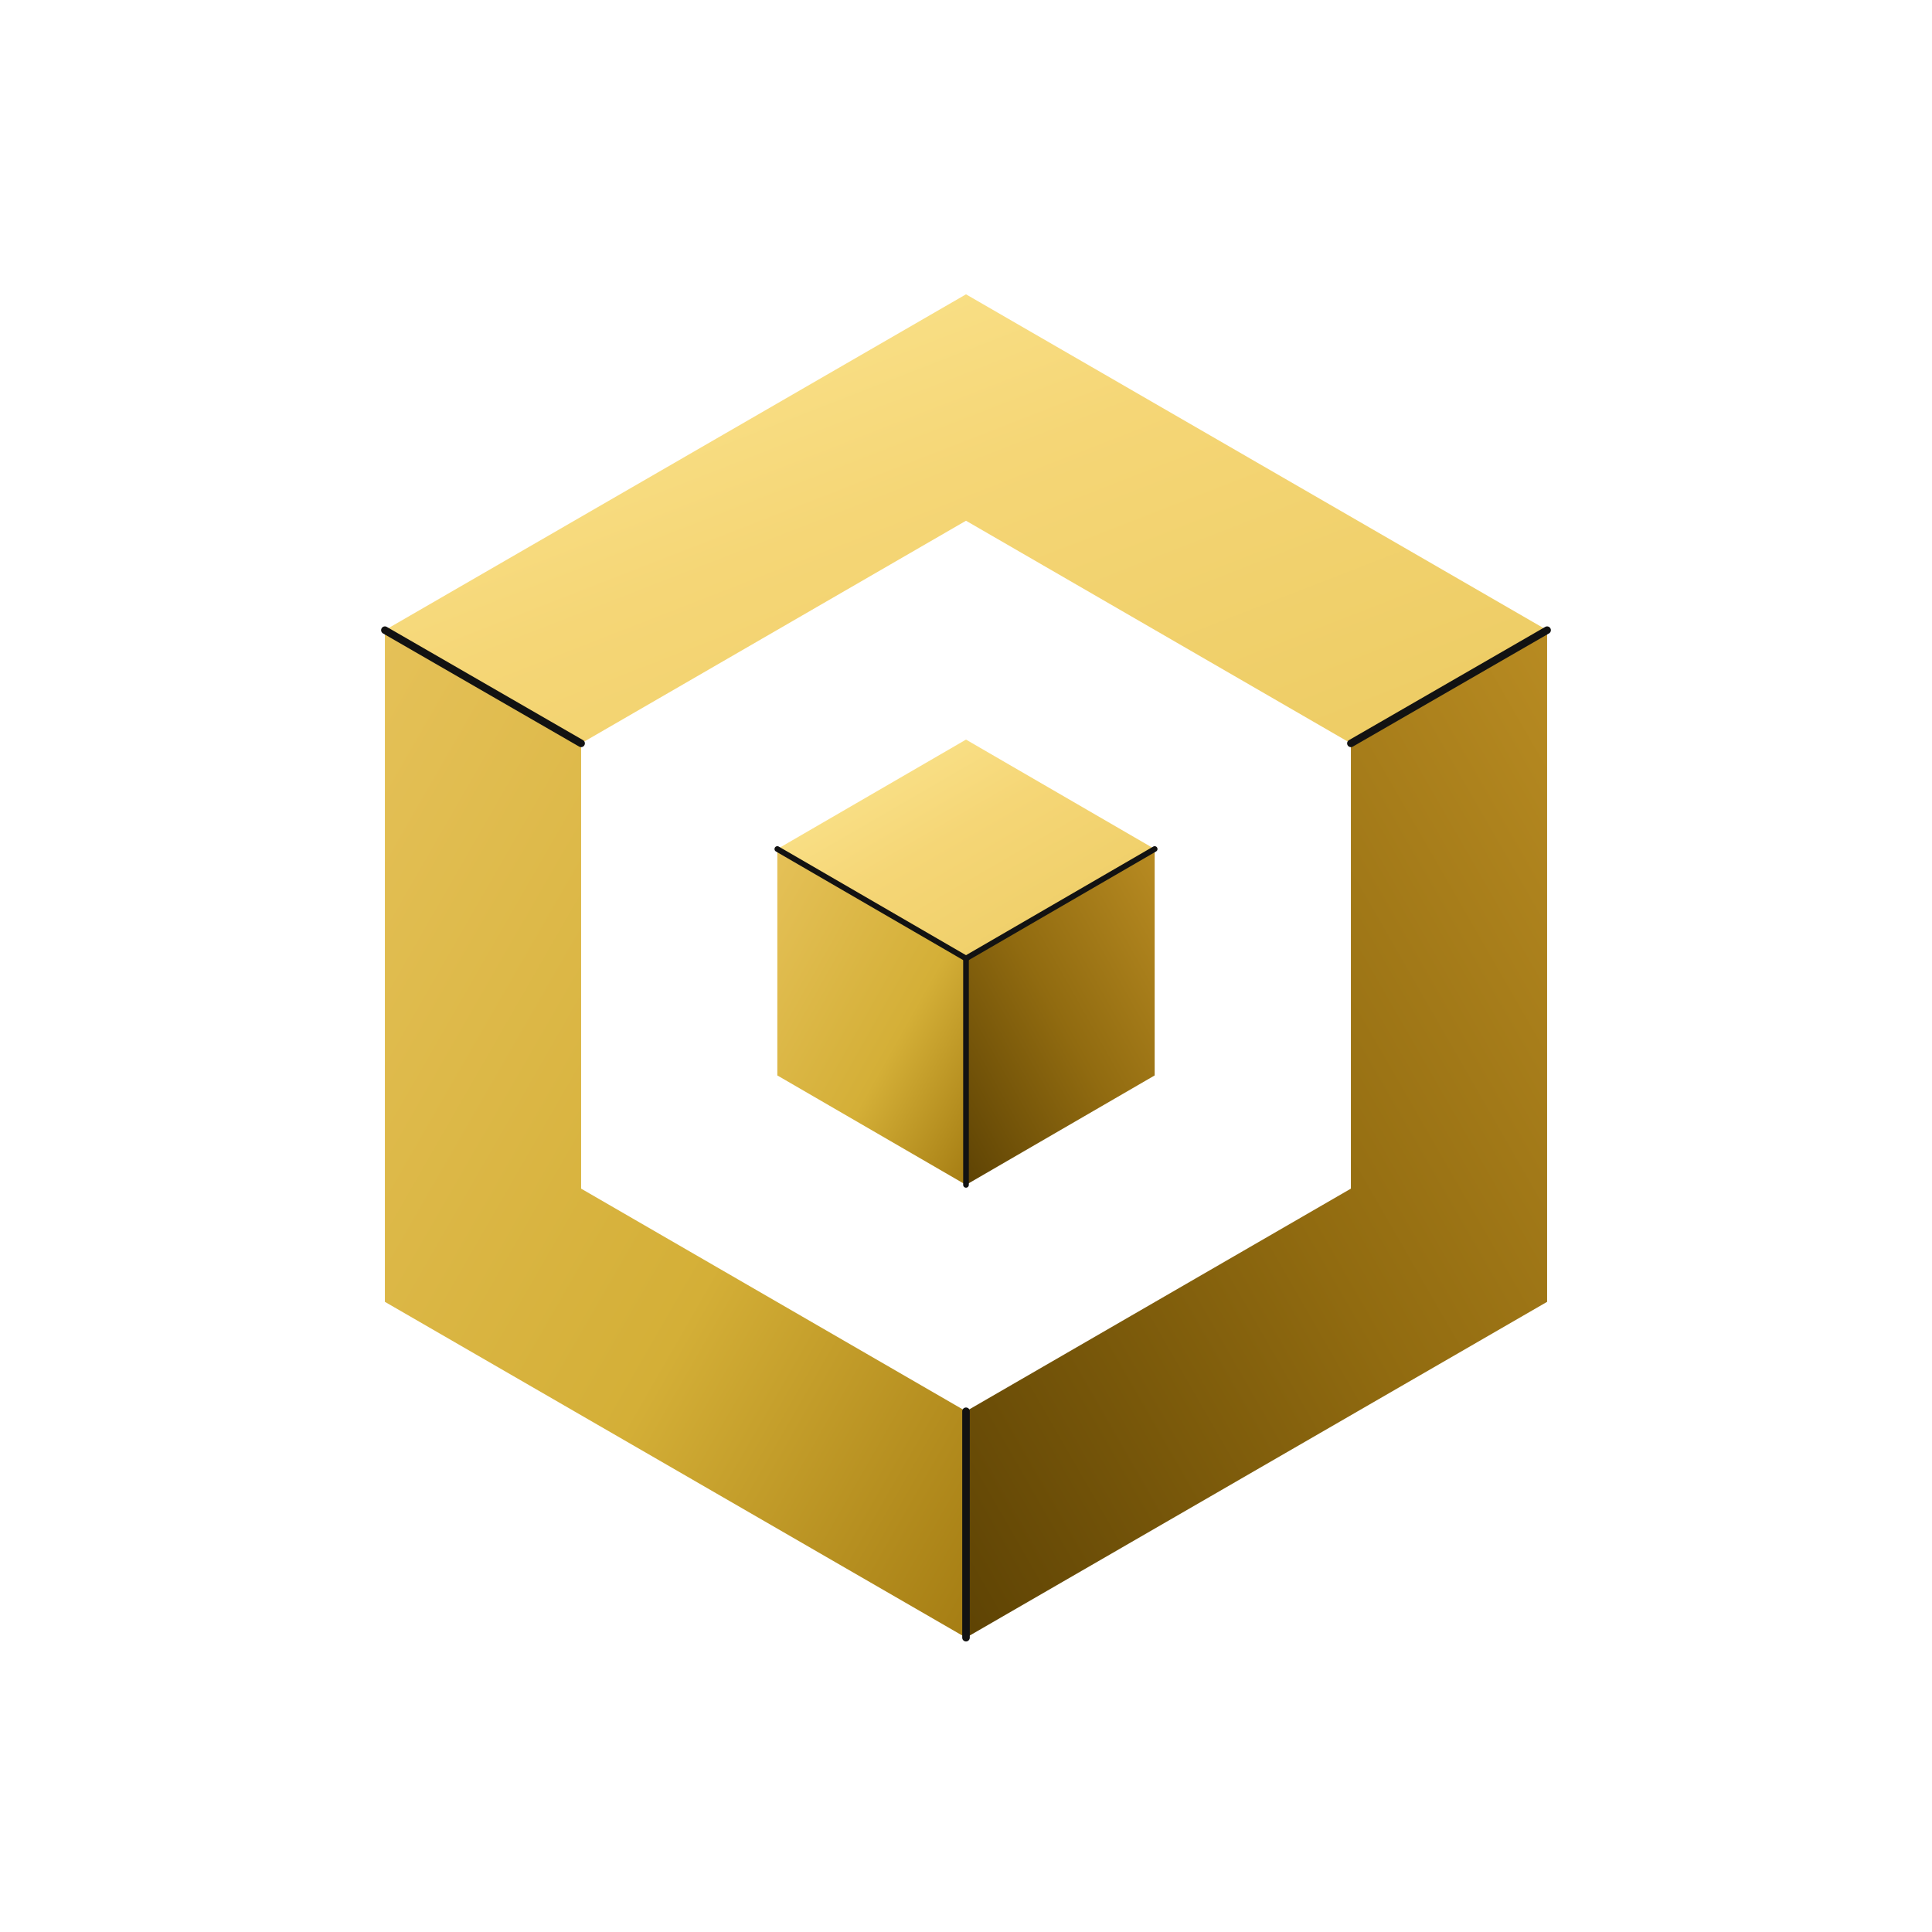
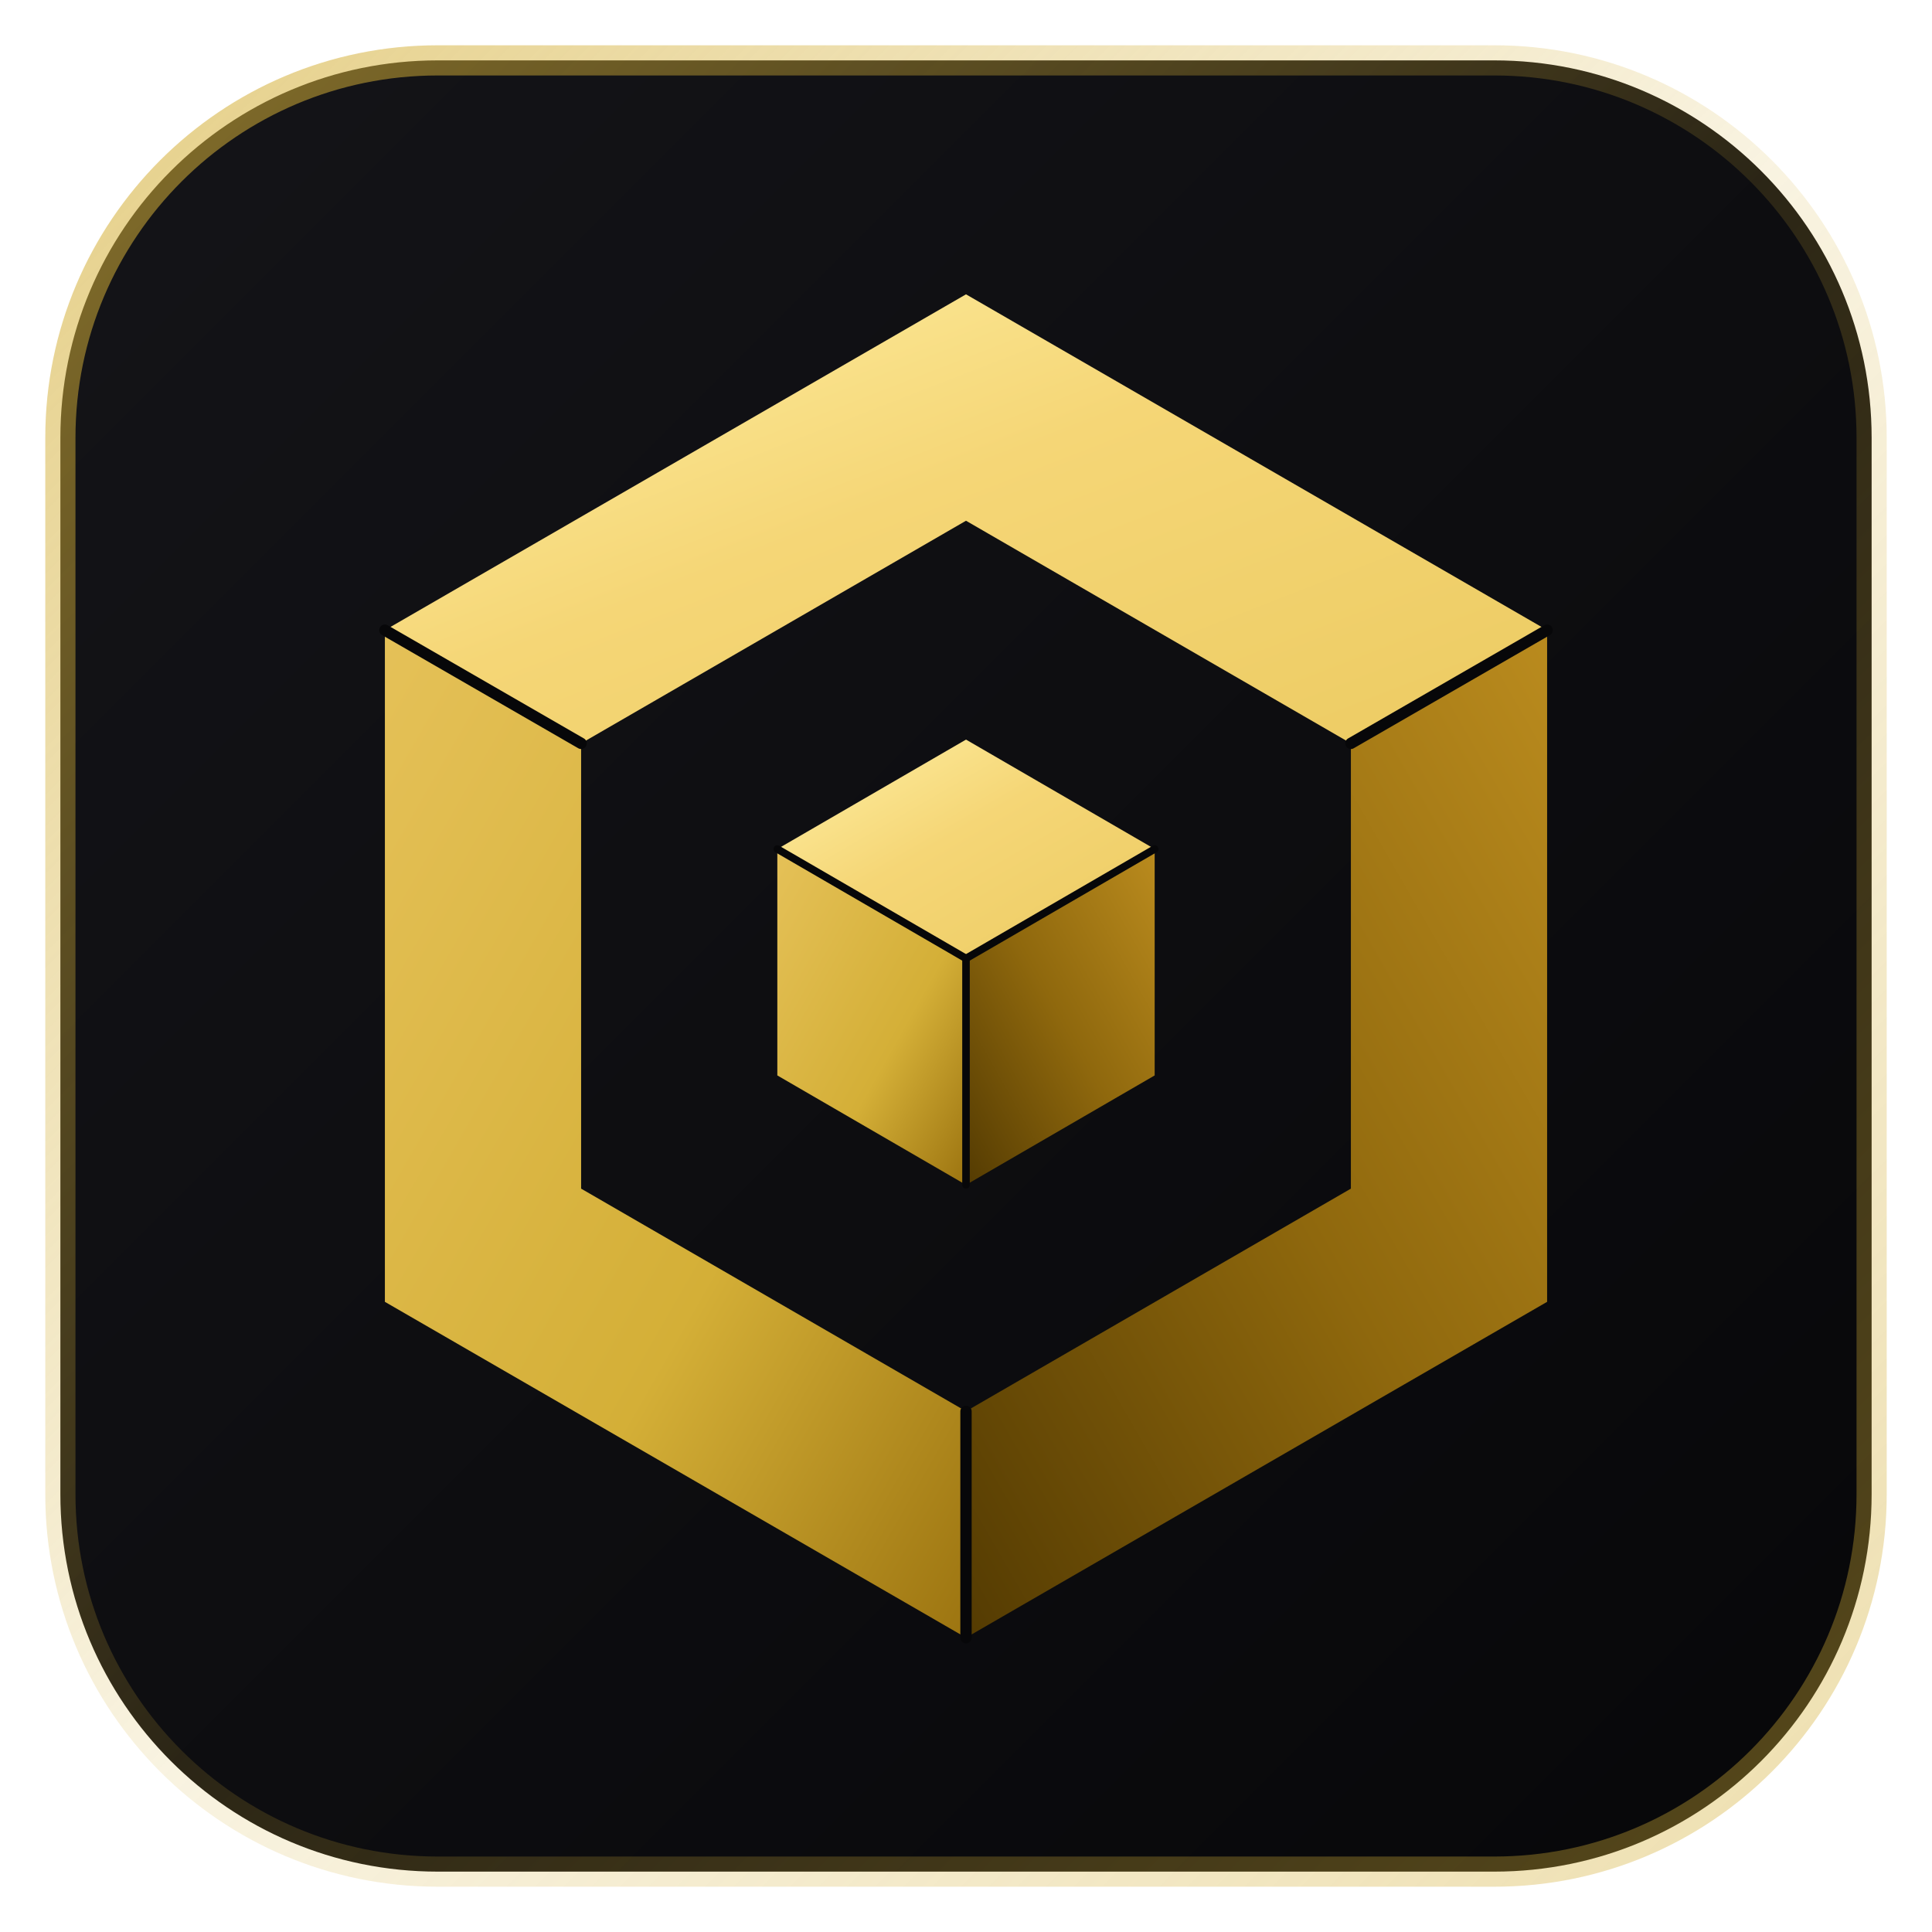
<svg xmlns="http://www.w3.org/2000/svg" viewBox="0 0 512 512" width="512" height="512">
  <defs>
+     <linearGradient id="bgGrad" x1="0%" y1="0%" x2="100%" y2="100%">
+       <stop offset="0%" stop-color="#141418" />
+       <stop offset="100%" stop-color="#070709" />
+     </linearGradient>
+     <linearGradient id="borderGrad" x1="0%" y1="0%" x2="100%" y2="100%">
+       <stop offset="0%" stop-color="#D4AF37" stop-opacity="0.6" />
+       <stop offset="50%" stop-color="#D4AF37" stop-opacity="0.15" />
+       <stop offset="100%" stop-color="#D4AF37" stop-opacity="0.4" />
+     </linearGradient>
    <linearGradient id="mfsTopFace" x1="0%" y1="0%" x2="100%" y2="100%">
-       <stop offset="0%" stop-color="#FDE895" />
+       <stop offset="0%" stop-color="#FFF0A5" />
      <stop offset="45%" stop-color="#F5D676" />
      <stop offset="100%" stop-color="#ECCB62" />
    </linearGradient>
    <linearGradient id="mfsLeftFace" x1="0%" y1="0%" x2="100%" y2="100%">
      <stop offset="0%" stop-color="#E5C158" />
      <stop offset="60%" stop-color="#D4AF37" />
-       <stop offset="100%" stop-color="#A57D13" />
+       <stop offset="100%" stop-color="#9C7410" />
    </linearGradient>
    <linearGradient id="mfsRightFace" x1="100%" y1="0%" x2="0%" y2="100%">
-       <stop offset="0%" stop-color="#B88B22" />
-       <stop offset="50%" stop-color="#916B10" />
-       <stop offset="100%" stop-color="#5E4304" />
+       <stop offset="0%" stop-color="#BA8B1E" />
+       <stop offset="50%" stop-color="#8F680D" />
+       <stop offset="100%" stop-color="#543B02" />
    </linearGradient>
  </defs>
+   <rect x="16" y="16" width="480" height="480" rx="100" fill="url(#bgGrad)" stroke="url(#borderGrad)" stroke-width="8" />
  <polygon points="102,167 256,78 410,167 358,197 256,138 154,197" fill="url(#mfsTopFace)" />
  <polygon points="102,167 154,197 154,315 256,374 256,434 102,345" fill="url(#mfsLeftFace)" />
  <polygon points="410,167 358,197 358,315 256,374 256,434 410,345" fill="url(#mfsRightFace)" />
  <polygon points="256,196 306,225 256,254 206,225" fill="url(#mfsTopFace)" />
  <polygon points="206,225 256,254 256,314 206,285" fill="url(#mfsLeftFace)" />
  <polygon points="256,254 306,225 306,285 256,314" fill="url(#mfsRightFace)" />
-   <line x1="102" y1="167" x2="154" y2="197" stroke="#121212" stroke-width="2" stroke-linecap="round" />
-   <line x1="410" y1="167" x2="358" y2="197" stroke="#121212" stroke-width="2" stroke-linecap="round" />
-   <line x1="256" y1="434" x2="256" y2="374" stroke="#121212" stroke-width="2" stroke-linecap="round" />
-   <line x1="206" y1="225" x2="256" y2="254" stroke="#121212" stroke-width="1.5" stroke-linecap="round" />
-   <line x1="306" y1="225" x2="256" y2="254" stroke="#121212" stroke-width="1.5" stroke-linecap="round" />
-   <line x1="256" y1="254" x2="256" y2="314" stroke="#121212" stroke-width="1.5" stroke-linecap="round" />
+   <line x1="102" y1="167" x2="154" y2="197" stroke="#070709" stroke-width="3" stroke-linecap="round" />
+   <line x1="410" y1="167" x2="358" y2="197" stroke="#070709" stroke-width="3" stroke-linecap="round" />
+   <line x1="256" y1="434" x2="256" y2="374" stroke="#070709" stroke-width="3" stroke-linecap="round" />
+   <line x1="206" y1="225" x2="256" y2="254" stroke="#070709" stroke-width="2" stroke-linecap="round" />
+   <line x1="306" y1="225" x2="256" y2="254" stroke="#070709" stroke-width="2" stroke-linecap="round" />
+   <line x1="256" y1="254" x2="256" y2="314" stroke="#070709" stroke-width="2" stroke-linecap="round" />
</svg>
